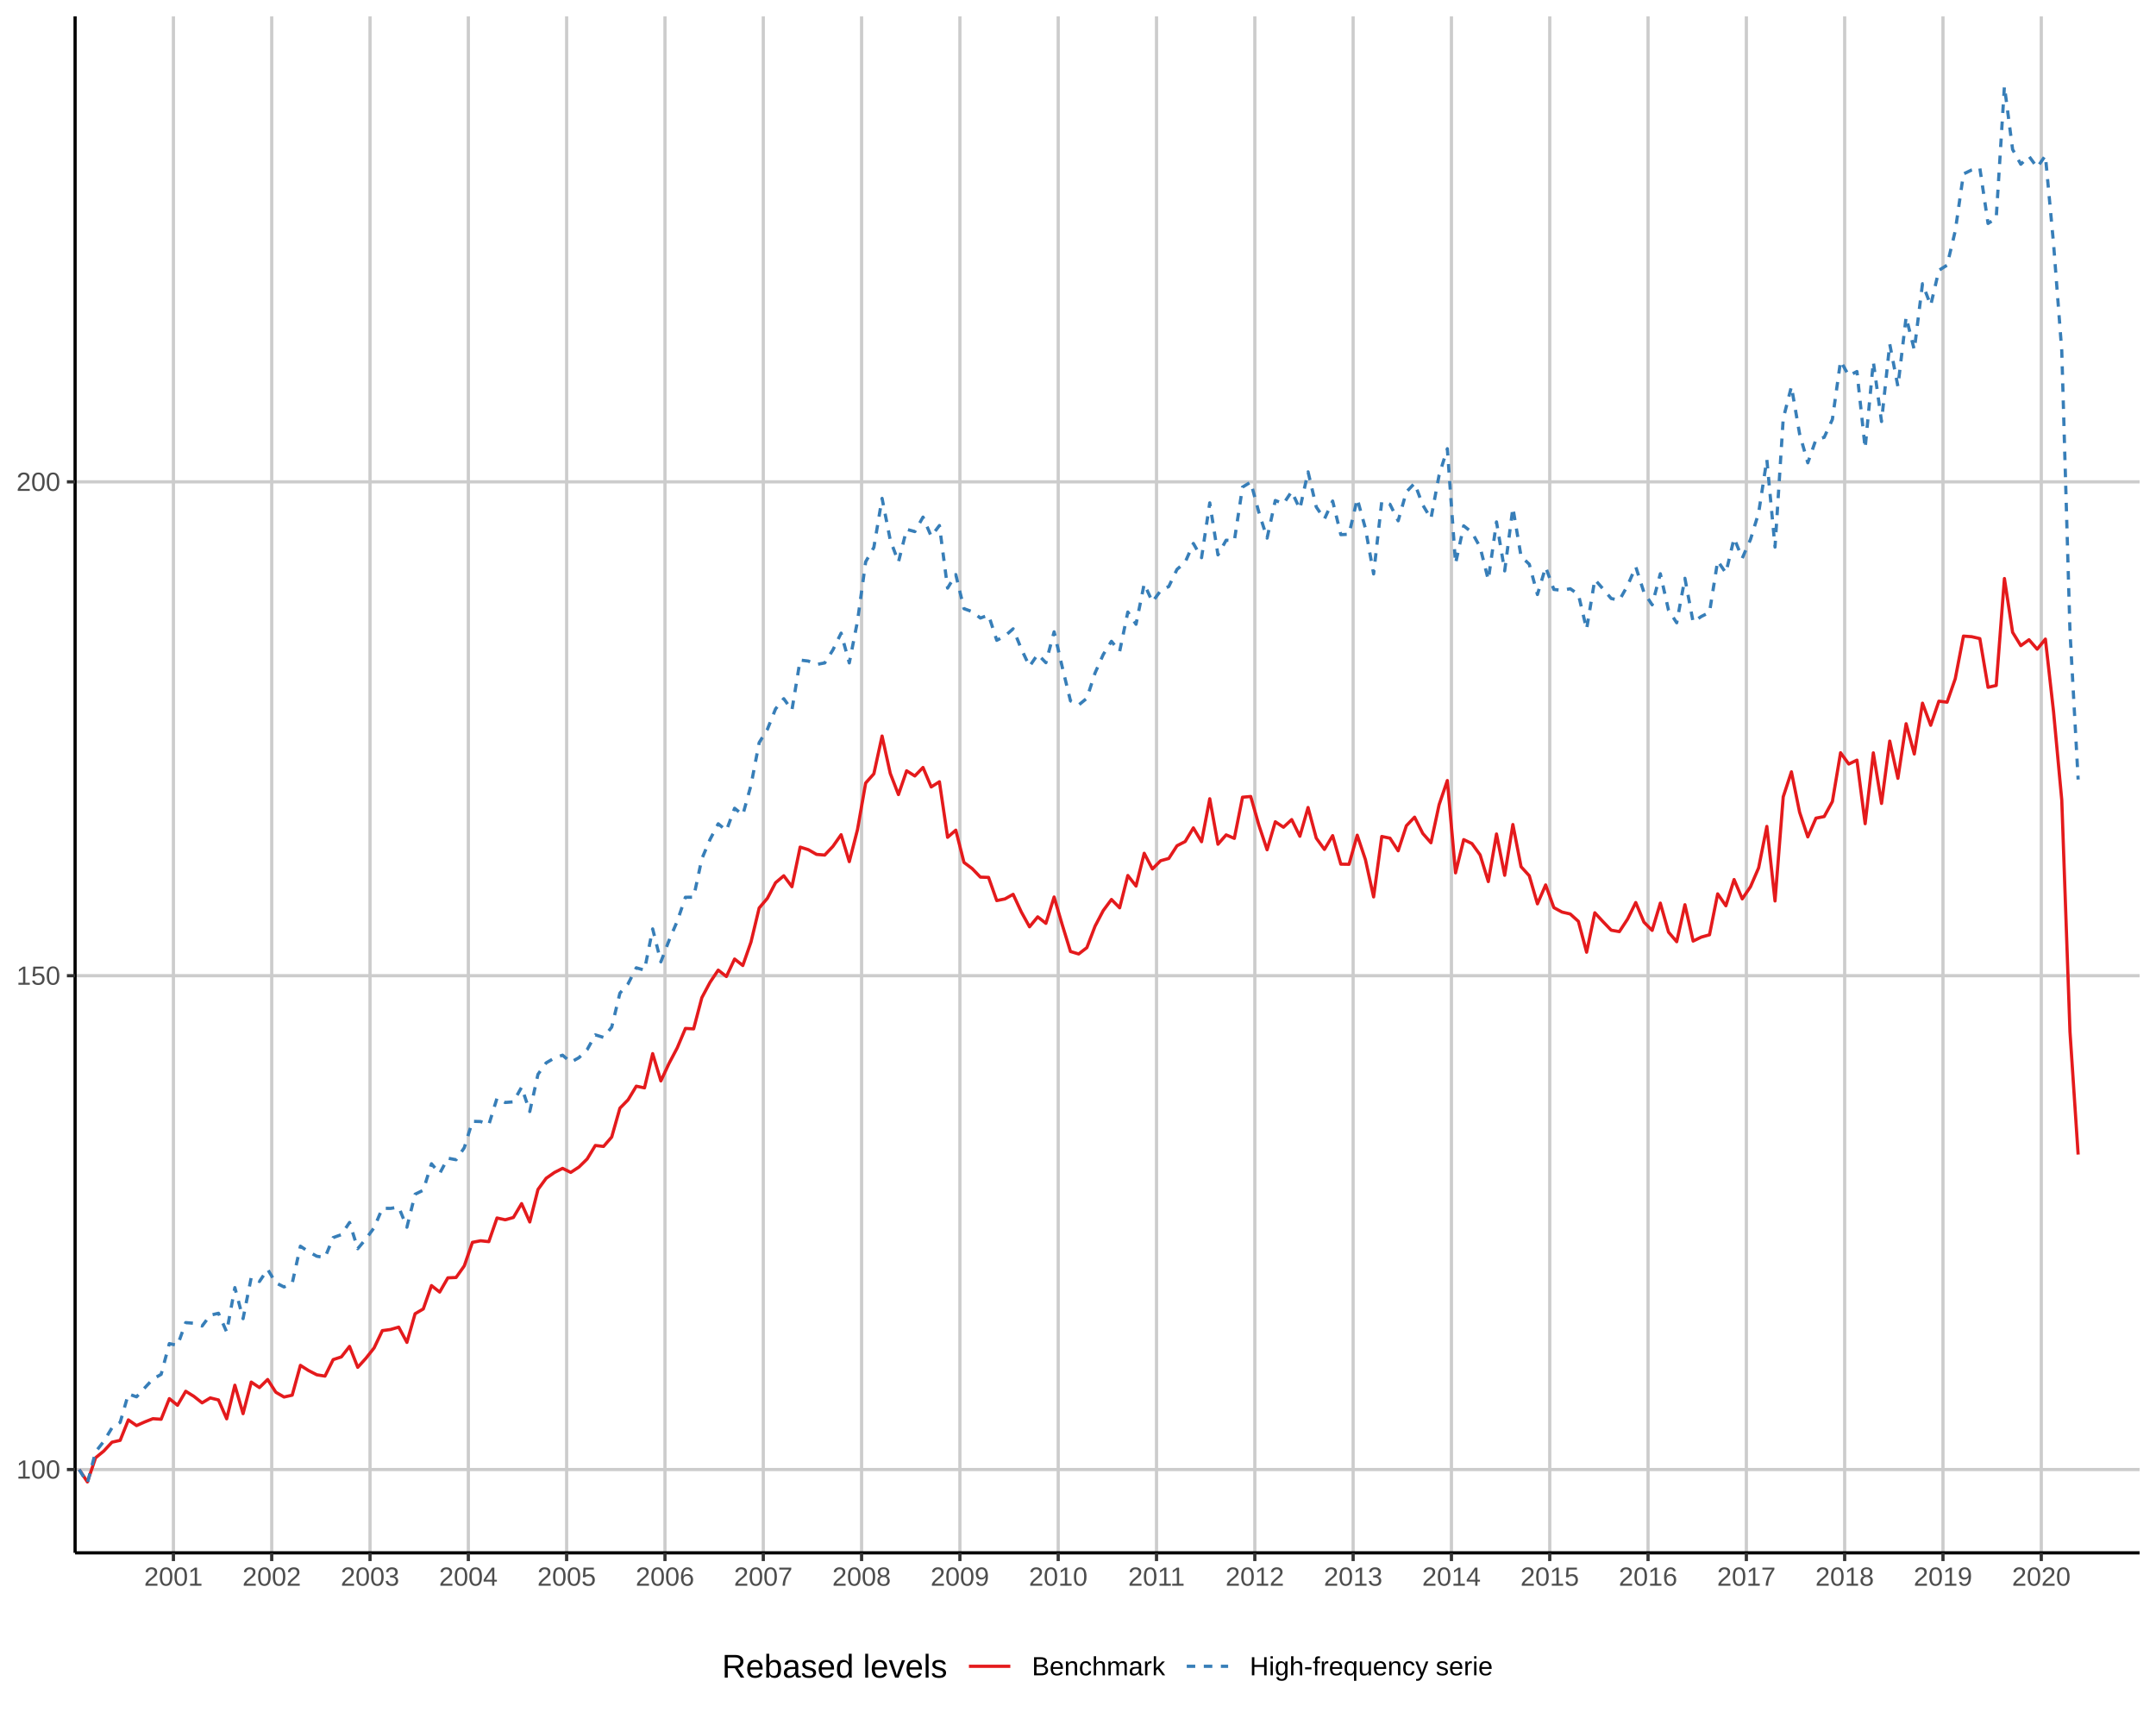
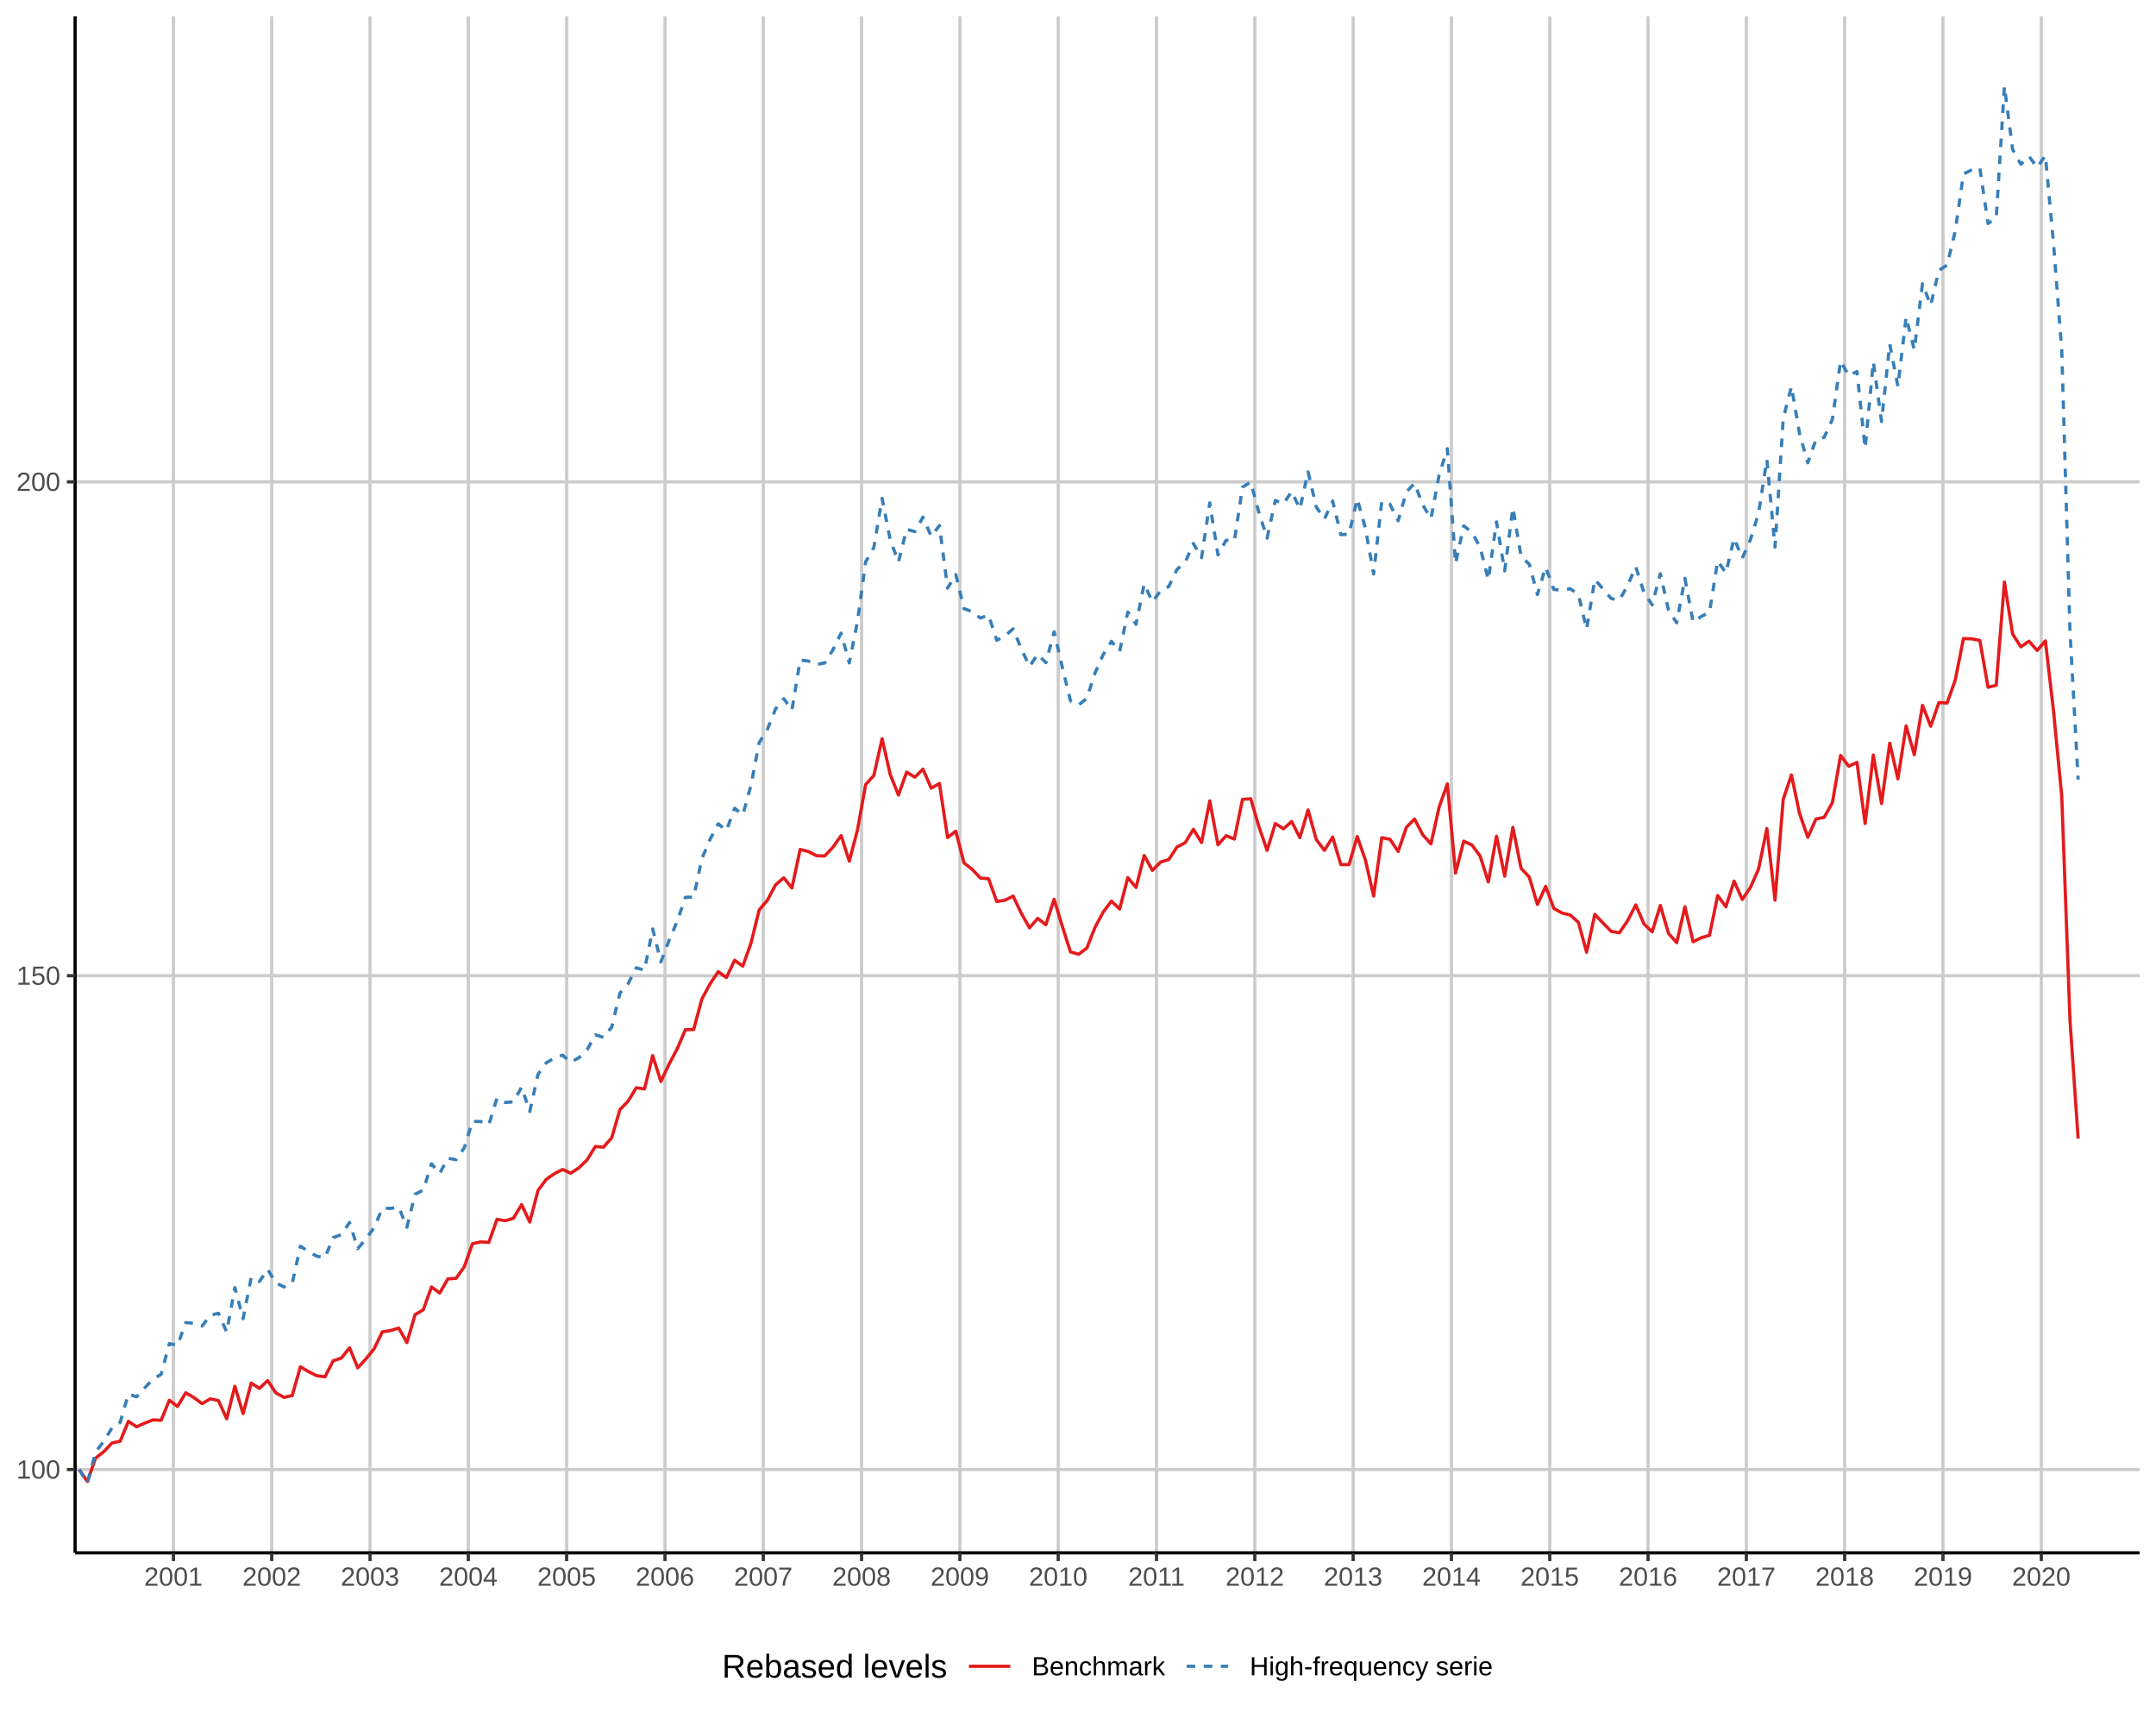
<svg xmlns="http://www.w3.org/2000/svg" viewBox="0 0 720.00 576.00">
  <defs>
    <style type="text/css">
    line, polyline, polygon, path, rect, circle {
      fill: none;
      stroke: #000000;
      stroke-linecap: round;
      stroke-linejoin: round;
      stroke-miterlimit: 10.00;
    }
  </style>
  </defs>
  <rect width="100%" height="100%" style="stroke: none; fill: #FFFFFF;" />
  <rect x="0.00" y="0.00" width="720.00" height="576.00" style="stroke-width: 1.07; stroke: #FFFFFF; fill: #FFFFFF;" />
  <defs>
    <clipPath id="cpMjUuMDh8NzE0LjUyfDUxOC41Mnw1LjQ4">
      <rect x="25.08" y="5.48" width="689.44" height="513.04" />
    </clipPath>
  </defs>
  <rect x="25.08" y="5.48" width="689.44" height="513.04" style="stroke-width: 1.07; stroke: none; fill: #FFFFFF;" clip-path="url(#cpMjUuMDh8NzE0LjUyfDUxOC41Mnw1LjQ4)" />
  <polyline points="25.08,490.70 714.52,490.70 " style="stroke-width: 1.07; stroke: #CCCCCC; stroke-linecap: butt;" clip-path="url(#cpMjUuMDh8NzE0LjUyfDUxOC41Mnw1LjQ4)" />
  <polyline points="25.08,325.80 714.52,325.80 " style="stroke-width: 1.07; stroke: #CCCCCC; stroke-linecap: butt;" clip-path="url(#cpMjUuMDh8NzE0LjUyfDUxOC41Mnw1LjQ4)" />
  <polyline points="25.08,160.90 714.52,160.90 " style="stroke-width: 1.07; stroke: #CCCCCC; stroke-linecap: butt;" clip-path="url(#cpMjUuMDh8NzE0LjUyfDUxOC41Mnw1LjQ4)" />
  <polyline points="57.91,518.52 57.91,5.48 " style="stroke-width: 1.07; stroke: #CCCCCC; stroke-linecap: butt;" clip-path="url(#cpMjUuMDh8NzE0LjUyfDUxOC41Mnw1LjQ4)" />
  <polyline points="90.74,518.52 90.74,5.48 " style="stroke-width: 1.07; stroke: #CCCCCC; stroke-linecap: butt;" clip-path="url(#cpMjUuMDh8NzE0LjUyfDUxOC41Mnw1LjQ4)" />
  <polyline points="123.57,518.52 123.57,5.48 " style="stroke-width: 1.07; stroke: #CCCCCC; stroke-linecap: butt;" clip-path="url(#cpMjUuMDh8NzE0LjUyfDUxOC41Mnw1LjQ4)" />
  <polyline points="156.40,518.52 156.40,5.48 " style="stroke-width: 1.07; stroke: #CCCCCC; stroke-linecap: butt;" clip-path="url(#cpMjUuMDh8NzE0LjUyfDUxOC41Mnw1LjQ4)" />
  <polyline points="189.23,518.52 189.23,5.48 " style="stroke-width: 1.07; stroke: #CCCCCC; stroke-linecap: butt;" clip-path="url(#cpMjUuMDh8NzE0LjUyfDUxOC41Mnw1LjQ4)" />
  <polyline points="222.07,518.52 222.07,5.48 " style="stroke-width: 1.07; stroke: #CCCCCC; stroke-linecap: butt;" clip-path="url(#cpMjUuMDh8NzE0LjUyfDUxOC41Mnw1LjQ4)" />
  <polyline points="254.90,518.52 254.90,5.48 " style="stroke-width: 1.07; stroke: #CCCCCC; stroke-linecap: butt;" clip-path="url(#cpMjUuMDh8NzE0LjUyfDUxOC41Mnw1LjQ4)" />
  <polyline points="287.73,518.52 287.73,5.48 " style="stroke-width: 1.07; stroke: #CCCCCC; stroke-linecap: butt;" clip-path="url(#cpMjUuMDh8NzE0LjUyfDUxOC41Mnw1LjQ4)" />
  <polyline points="320.56,518.52 320.56,5.48 " style="stroke-width: 1.07; stroke: #CCCCCC; stroke-linecap: butt;" clip-path="url(#cpMjUuMDh8NzE0LjUyfDUxOC41Mnw1LjQ4)" />
  <polyline points="353.39,518.52 353.39,5.48 " style="stroke-width: 1.07; stroke: #CCCCCC; stroke-linecap: butt;" clip-path="url(#cpMjUuMDh8NzE0LjUyfDUxOC41Mnw1LjQ4)" />
  <polyline points="386.22,518.52 386.22,5.48 " style="stroke-width: 1.07; stroke: #CCCCCC; stroke-linecap: butt;" clip-path="url(#cpMjUuMDh8NzE0LjUyfDUxOC41Mnw1LjQ4)" />
  <polyline points="419.05,518.52 419.05,5.48 " style="stroke-width: 1.07; stroke: #CCCCCC; stroke-linecap: butt;" clip-path="url(#cpMjUuMDh8NzE0LjUyfDUxOC41Mnw1LjQ4)" />
  <polyline points="451.88,518.52 451.88,5.48 " style="stroke-width: 1.07; stroke: #CCCCCC; stroke-linecap: butt;" clip-path="url(#cpMjUuMDh8NzE0LjUyfDUxOC41Mnw1LjQ4)" />
  <polyline points="484.71,518.52 484.71,5.48 " style="stroke-width: 1.07; stroke: #CCCCCC; stroke-linecap: butt;" clip-path="url(#cpMjUuMDh8NzE0LjUyfDUxOC41Mnw1LjQ4)" />
  <polyline points="517.54,518.52 517.54,5.48 " style="stroke-width: 1.07; stroke: #CCCCCC; stroke-linecap: butt;" clip-path="url(#cpMjUuMDh8NzE0LjUyfDUxOC41Mnw1LjQ4)" />
  <polyline points="550.37,518.52 550.37,5.48 " style="stroke-width: 1.07; stroke: #CCCCCC; stroke-linecap: butt;" clip-path="url(#cpMjUuMDh8NzE0LjUyfDUxOC41Mnw1LjQ4)" />
  <polyline points="583.20,518.52 583.20,5.48 " style="stroke-width: 1.07; stroke: #CCCCCC; stroke-linecap: butt;" clip-path="url(#cpMjUuMDh8NzE0LjUyfDUxOC41Mnw1LjQ4)" />
  <polyline points="616.03,518.52 616.03,5.48 " style="stroke-width: 1.07; stroke: #CCCCCC; stroke-linecap: butt;" clip-path="url(#cpMjUuMDh8NzE0LjUyfDUxOC41Mnw1LjQ4)" />
  <polyline points="648.86,518.52 648.86,5.48 " style="stroke-width: 1.07; stroke: #CCCCCC; stroke-linecap: butt;" clip-path="url(#cpMjUuMDh8NzE0LjUyfDUxOC41Mnw1LjQ4)" />
  <polyline points="681.69,518.52 681.69,5.48 " style="stroke-width: 1.07; stroke: #CCCCCC; stroke-linecap: butt;" clip-path="url(#cpMjUuMDh8NzE0LjUyfDUxOC41Mnw1LjQ4)" />
-   <polyline points="26.45,490.70 29.19,494.83 31.92,486.77 34.66,484.52 37.39,481.57 40.13,480.95 42.87,474.12 45.60,476.02 48.34,474.80 51.07,473.72 53.81,473.91 56.55,467.02 59.28,469.24 62.02,464.56 64.75,466.26 67.49,468.43 70.22,466.78 72.96,467.46 75.70,473.76 78.43,462.54 81.17,472.04 83.90,461.49 86.64,463.33 89.38,460.63 92.11,464.89 94.85,466.48 97.58,465.86 100.32,455.91 103.05,457.65 105.79,459.06 108.53,459.50 111.26,453.99 114.00,453.09 116.73,449.58 119.47,456.57 122.21,453.53 124.94,450.08 127.68,444.31 130.41,443.94 133.15,443.15 135.89,448.24 138.62,438.67 141.36,437.07 144.09,429.27 146.83,431.44 149.56,426.69 152.30,426.57 155.04,422.71 157.77,414.83 160.51,414.31 163.24,414.60 165.98,406.70 168.72,407.30 171.45,406.53 174.19,401.90 176.92,408.03 179.66,397.18 182.40,393.43 185.13,391.52 187.87,390.13 190.60,391.48 193.34,389.69 196.07,387.01 198.81,382.49 201.55,382.81 204.28,379.66 207.02,370.03 209.75,367.24 212.49,362.69 215.23,363.25 217.96,351.82 220.70,360.93 223.43,355.08 226.17,349.88 228.90,343.41 231.64,343.55 234.38,333.14 237.11,328.02 239.85,323.93 242.58,326.07 245.32,320.23 248.06,322.40 250.79,314.58 253.53,303.18 256.26,299.97 259.00,294.75 261.74,292.43 264.47,296.09 267.21,282.86 269.94,283.72 272.68,285.29 275.41,285.52 278.15,282.62 280.89,278.72 283.62,287.71 286.36,277.02 289.09,261.46 291.83,258.38 294.57,245.77 297.30,258.23 300.04,265.32 302.77,257.38 305.51,259.10 308.24,256.27 310.98,262.77 313.72,261.04 316.45,279.59 319.19,277.20 321.92,287.98 324.66,290.03 327.40,292.88 330.13,292.98 332.87,300.72 335.60,300.16 338.34,298.63 341.08,304.53 343.81,309.47 346.55,306.15 349.28,308.32 352.02,299.52 354.75,308.83 357.49,317.72 360.23,318.54 362.96,316.43 365.70,309.25 368.43,304.05 371.17,300.35 373.91,303.13 376.64,292.34 379.38,295.86 382.11,284.92 384.85,290.16 387.58,287.41 390.32,286.65 393.06,282.41 395.79,281.00 398.53,276.44 401.26,281.06 404.00,266.71 406.74,281.90 409.47,278.78 412.21,279.94 414.94,266.20 417.68,265.96 420.42,275.59 423.15,283.75 425.89,274.40 428.62,276.22 431.36,273.67 434.09,279.24 436.83,269.64 439.57,279.87 442.30,283.63 445.04,279.03 447.77,288.55 450.51,288.60 453.25,278.88 455.98,287.02 458.72,299.49 461.45,279.31 464.19,279.88 466.92,284.09 469.66,275.73 472.40,272.86 475.13,278.29 477.87,281.41 480.60,268.68 483.34,260.63 486.08,291.46 488.81,280.36 491.55,281.67 494.28,285.45 497.02,294.37 499.76,278.48 502.49,292.27 505.23,275.32 507.96,289.41 510.70,292.41 513.43,301.80 516.17,295.49 518.91,303.06 521.64,304.55 524.38,305.19 527.11,307.65 529.85,317.96 532.59,304.79 535.32,307.75 538.06,310.60 540.79,311.08 543.53,306.90 546.26,301.37 549.00,307.92 551.74,310.67 554.47,301.56 557.21,311.25 559.94,314.45 562.68,302.10 565.42,314.24 568.15,312.91 570.89,312.14 573.62,298.47 576.36,302.45 579.10,293.69 581.83,300.15 584.57,296.11 587.30,289.78 590.04,275.95 592.77,300.84 595.51,266.07 598.25,257.72 600.98,271.21 603.72,279.45 606.45,273.19 609.19,272.66 611.93,267.64 614.66,251.35 617.40,255.12 620.13,253.82 622.87,275.04 625.60,251.39 628.34,268.27 631.08,247.46 633.81,259.89 636.55,241.66 639.28,251.77 642.02,234.80 644.76,242.18 647.49,234.13 650.23,234.47 652.96,226.64 655.70,212.40 658.44,212.60 661.17,213.23 663.91,229.50 666.64,228.88 669.38,193.18 672.11,211.13 674.85,215.59 677.59,213.62 680.32,216.77 683.06,213.40 685.79,237.68 688.53,267.15 691.27,344.48 694.00,385.52 " style="stroke-width: 1.07; stroke: #E41A1C; stroke-linecap: butt;" clip-path="url(#cpMjUuMDh8NzE0LjUyfDUxOC41Mnw1LjQ4)" />
+   <polyline points="26.45,490.70 29.19,494.68 31.92,486.89 34.66,484.72 37.39,481.85 40.13,481.23 42.87,474.61 45.60,476.42 48.34,475.20 51.07,474.12 53.81,474.25 56.55,467.55 59.28,469.63 62.02,465.07 64.75,466.66 67.49,468.71 70.22,467.08 72.96,467.70 75.70,473.74 78.43,462.89 81.17,472.03 83.90,461.84 86.64,463.60 89.38,460.98 92.11,465.09 94.85,466.60 97.58,465.99 100.32,456.38 103.05,458.03 105.79,459.36 108.53,459.75 111.26,454.39 114.00,453.48 116.73,450.05 119.47,456.74 122.21,453.75 124.94,450.36 127.68,444.73 130.41,444.30 133.15,443.46 135.89,448.29 138.62,438.98 141.36,437.35 144.09,429.74 146.83,431.74 149.56,427.05 152.30,426.84 155.04,423.01 157.77,415.29 160.51,414.69 163.24,414.86 165.98,407.14 168.72,407.62 171.45,406.80 174.19,402.23 176.92,408.07 179.66,397.52 182.40,393.82 185.13,391.91 187.87,390.50 190.60,391.74 193.34,389.94 196.07,387.28 198.81,382.83 201.55,383.05 204.28,379.92 207.02,370.52 209.75,367.71 212.49,363.21 215.23,363.62 217.96,352.47 220.70,361.13 223.43,355.34 226.17,350.18 228.90,343.79 231.64,343.80 234.38,333.62 237.11,328.55 239.85,324.47 242.58,326.41 245.32,320.64 248.06,322.61 250.79,314.95 253.53,303.83 256.26,300.62 259.00,295.47 261.74,293.10 264.47,296.51 267.21,283.63 269.94,284.33 272.68,285.73 275.41,285.83 278.15,282.90 280.89,279.02 283.62,287.56 286.36,277.13 289.09,261.99 291.83,258.92 294.57,246.68 297.30,258.65 300.04,265.48 302.77,257.81 305.51,259.51 308.24,256.84 310.98,263.19 313.72,261.63 316.45,279.67 319.19,277.53 321.92,288.13 324.66,290.28 327.40,293.19 330.13,293.43 332.87,301.03 335.60,300.59 338.34,299.22 341.08,304.99 343.81,309.82 346.55,306.66 349.28,308.78 352.02,300.31 354.75,309.29 357.49,317.86 360.23,318.63 362.96,316.57 365.70,309.60 368.43,304.54 371.17,300.90 373.91,303.52 376.64,293.03 379.38,296.34 382.11,285.67 384.85,290.63 387.58,287.85 390.32,287.01 393.06,282.83 395.79,281.39 398.53,276.92 401.26,281.33 404.00,267.44 406.74,282.08 409.47,279.05 412.21,280.17 414.94,266.92 417.68,266.72 420.42,276.06 423.15,283.96 425.89,274.97 428.62,276.75 431.36,274.32 434.09,279.70 436.83,270.45 439.57,280.33 442.30,283.96 445.04,279.51 447.77,288.69 450.51,288.72 453.25,279.33 455.98,287.17 458.72,299.19 461.45,279.71 464.19,280.26 466.92,284.32 469.66,276.25 472.40,273.50 475.13,278.75 477.87,281.77 480.60,269.50 483.34,261.76 486.08,291.54 488.81,280.86 491.55,282.15 494.28,285.84 497.02,294.49 499.76,279.20 502.49,292.56 505.23,276.26 507.96,289.91 510.70,292.86 513.43,302.00 516.17,295.98 518.91,303.35 521.64,304.86 524.38,305.54 527.11,307.97 529.85,317.97 532.59,305.31 535.32,308.21 538.06,310.99 540.79,311.48 543.53,307.47 546.26,302.15 549.00,308.49 551.74,311.15 554.47,302.35 557.21,311.69 559.94,314.76 562.68,302.80 565.42,314.46 568.15,313.12 570.89,312.31 573.62,299.03 576.36,302.79 579.10,294.23 581.83,300.34 584.57,296.32 587.30,290.10 590.04,276.64 592.77,300.56 595.51,266.91 598.25,258.77 600.98,271.70 603.72,279.58 606.45,273.48 609.19,272.91 611.93,268.02 614.66,252.25 617.40,255.86 620.13,254.57 622.87,274.99 625.60,252.11 628.34,268.32 631.08,248.16 633.81,260.05 636.55,242.37 639.28,252.01 642.02,235.51 644.76,242.50 647.49,234.59 650.23,234.76 652.96,227.07 655.70,213.22 658.44,213.32 661.17,213.84 663.91,229.48 666.64,228.83 669.38,194.36 672.11,211.68 674.85,215.98 677.59,214.11 680.32,217.19 683.06,214.01 685.79,237.48 688.53,265.96 691.27,340.59 694.00,380.20 " style="stroke-width: 1.07; stroke: #E41A1C; stroke-linecap: butt;" clip-path="url(#cpMjUuMDh8NzE0LjUyfDUxOC41Mnw1LjQ4)" />
  <polyline points="26.45,490.70 29.19,495.20 31.92,484.79 34.66,481.29 37.39,476.77 40.13,474.96 42.87,465.47 45.60,466.41 48.34,463.42 51.07,460.48 53.81,458.92 56.55,448.64 59.28,449.25 62.02,441.64 64.75,441.85 67.49,442.77 70.22,439.17 72.96,438.51 75.70,444.77 78.43,429.95 81.17,440.32 83.90,426.55 86.64,427.90 89.38,423.86 92.11,428.37 94.85,429.73 97.58,428.53 100.32,416.12 103.05,417.94 105.79,419.47 108.53,419.91 111.26,413.25 114.00,412.26 116.73,408.20 119.47,416.95 122.21,413.65 124.94,409.94 127.68,403.45 130.41,403.50 133.15,403.07 135.89,409.78 138.62,398.77 141.36,397.42 144.09,388.59 146.83,391.84 149.56,386.73 152.30,387.25 155.04,383.26 157.77,374.42 160.51,374.50 163.24,375.56 165.98,366.70 168.72,368.13 171.45,367.92 174.19,363.02 176.92,371.15 179.66,358.73 182.40,354.90 185.13,353.30 187.87,352.34 190.60,354.70 193.34,353.17 196.07,350.51 198.81,345.56 201.55,346.40 204.28,342.97 207.02,331.62 209.75,328.49 212.49,323.16 215.23,323.95 217.96,310.17 220.70,321.18 223.43,314.02 226.17,307.59 228.90,299.61 231.64,299.59 234.38,286.77 237.11,280.31 239.85,275.07 242.58,277.33 245.32,269.89 248.06,272.12 250.79,262.22 253.53,247.96 256.26,243.57 259.00,236.71 261.74,233.30 264.47,237.11 267.21,220.41 269.94,220.74 272.68,221.88 275.41,221.36 278.15,217.01 280.89,211.41 283.62,221.35 286.36,207.45 289.09,187.59 291.83,182.79 294.57,166.41 297.30,180.31 300.04,187.66 302.77,176.75 305.51,177.50 308.24,172.67 310.98,179.08 313.72,175.48 316.45,196.37 319.19,191.86 321.92,203.24 324.66,204.23 327.40,206.37 330.13,205.38 332.87,213.81 335.60,212.38 338.34,209.97 341.08,216.72 343.81,222.51 346.55,218.48 349.28,221.28 352.02,210.98 354.75,222.80 357.49,234.03 360.23,235.40 362.96,233.16 365.70,224.70 368.43,218.56 371.17,214.14 373.91,217.51 376.64,204.36 379.38,208.45 382.11,194.96 384.85,200.99 387.58,197.25 390.32,195.84 393.06,190.13 395.79,187.75 398.53,181.47 401.26,186.22 404.00,167.91 406.74,185.28 409.47,180.38 412.21,180.58 414.94,162.65 417.68,160.97 420.42,171.16 423.15,179.68 425.89,167.12 428.62,168.20 431.36,164.11 434.09,169.95 436.83,157.56 439.57,169.29 442.30,173.30 445.04,167.30 447.77,178.53 450.51,178.39 453.25,166.55 455.98,176.43 458.72,191.64 461.45,167.41 464.19,168.40 466.92,173.90 469.66,164.26 472.40,161.37 475.13,168.62 477.87,173.16 480.60,158.61 483.34,149.83 486.08,188.20 488.81,175.58 491.55,177.76 494.28,182.69 497.02,193.62 499.76,174.27 502.49,190.63 505.23,169.54 507.96,185.80 510.70,188.40 513.43,198.52 516.17,189.38 518.91,196.82 521.64,197.12 524.38,196.59 527.11,198.49 529.85,210.10 532.59,193.50 535.32,196.63 538.06,199.85 540.79,200.41 543.53,195.54 546.26,189.25 549.00,197.80 551.74,201.96 554.47,191.58 557.21,203.79 559.94,207.95 562.68,193.10 565.42,207.72 568.15,205.85 570.89,204.48 573.62,187.30 576.36,191.32 579.10,179.73 581.83,186.38 584.57,180.15 587.30,171.27 590.04,153.47 592.77,182.68 595.51,139.80 598.25,129.06 600.98,144.90 603.72,154.53 606.45,146.74 609.19,146.04 611.93,140.04 614.66,120.53 617.40,125.46 620.13,124.05 622.87,149.69 625.60,120.79 628.34,140.75 631.08,114.88 633.81,129.04 636.55,105.87 639.28,116.81 642.02,94.74 644.76,101.95 647.49,90.27 650.23,88.54 652.96,77.10 655.70,58.09 658.44,56.76 661.17,56.13 663.91,74.62 666.64,72.85 669.38,28.80 672.11,49.90 674.85,54.84 677.59,52.19 680.32,55.92 683.06,51.96 685.79,81.41 688.53,117.11 691.27,210.70 694.00,260.30 " style="stroke-width: 1.07; stroke: #377EB8; stroke-dasharray: 2.85,2.85; stroke-linecap: butt;" clip-path="url(#cpMjUuMDh8NzE0LjUyfDUxOC41Mnw1LjQ4)" />
  <defs>
    <clipPath id="cpMC4wMHw3MjAuMDB8NTc2LjAwfDAuMDA=">
      <rect x="0.00" y="0.00" width="720.00" height="576.00" />
    </clipPath>
  </defs>
  <polyline points="25.08,518.52 25.08,5.48 " style="stroke-width: 1.07; stroke-linecap: butt;" clip-path="url(#cpMC4wMHw3MjAuMDB8NTc2LjAwfDAuMDA=)" />
  <g clip-path="url(#cpMC4wMHw3MjAuMDB8NTc2LjAwfDAuMDA=)">
    <text x="5.48" y="493.72" style="font-size: 8.80px; fill: #4D4D4D; font-family: Liberation Sans;" textLength="14.67px" lengthAdjust="spacingAndGlyphs">100</text>
  </g>
  <g clip-path="url(#cpMC4wMHw3MjAuMDB8NTc2LjAwfDAuMDA=)">
    <text x="5.48" y="328.82" style="font-size: 8.80px; fill: #4D4D4D; font-family: Liberation Sans;" textLength="14.67px" lengthAdjust="spacingAndGlyphs">150</text>
  </g>
  <g clip-path="url(#cpMC4wMHw3MjAuMDB8NTc2LjAwfDAuMDA=)">
    <text x="5.48" y="163.92" style="font-size: 8.80px; fill: #4D4D4D; font-family: Liberation Sans;" textLength="14.67px" lengthAdjust="spacingAndGlyphs">200</text>
  </g>
  <polyline points="22.34,490.70 25.08,490.70 " style="stroke-width: 1.07; stroke: #333333; stroke-linecap: butt;" clip-path="url(#cpMC4wMHw3MjAuMDB8NTc2LjAwfDAuMDA=)" />
  <polyline points="22.34,325.80 25.08,325.80 " style="stroke-width: 1.07; stroke: #333333; stroke-linecap: butt;" clip-path="url(#cpMC4wMHw3MjAuMDB8NTc2LjAwfDAuMDA=)" />
  <polyline points="22.34,160.90 25.08,160.90 " style="stroke-width: 1.07; stroke: #333333; stroke-linecap: butt;" clip-path="url(#cpMC4wMHw3MjAuMDB8NTc2LjAwfDAuMDA=)" />
  <polyline points="25.08,518.52 714.52,518.52 " style="stroke-width: 1.07; stroke-linecap: butt;" clip-path="url(#cpMC4wMHw3MjAuMDB8NTc2LjAwfDAuMDA=)" />
  <polyline points="57.91,521.26 57.91,518.52 " style="stroke-width: 1.07; stroke: #333333; stroke-linecap: butt;" clip-path="url(#cpMC4wMHw3MjAuMDB8NTc2LjAwfDAuMDA=)" />
  <polyline points="90.74,521.26 90.74,518.52 " style="stroke-width: 1.07; stroke: #333333; stroke-linecap: butt;" clip-path="url(#cpMC4wMHw3MjAuMDB8NTc2LjAwfDAuMDA=)" />
  <polyline points="123.57,521.26 123.57,518.52 " style="stroke-width: 1.07; stroke: #333333; stroke-linecap: butt;" clip-path="url(#cpMC4wMHw3MjAuMDB8NTc2LjAwfDAuMDA=)" />
  <polyline points="156.40,521.26 156.40,518.52 " style="stroke-width: 1.07; stroke: #333333; stroke-linecap: butt;" clip-path="url(#cpMC4wMHw3MjAuMDB8NTc2LjAwfDAuMDA=)" />
  <polyline points="189.23,521.26 189.23,518.52 " style="stroke-width: 1.07; stroke: #333333; stroke-linecap: butt;" clip-path="url(#cpMC4wMHw3MjAuMDB8NTc2LjAwfDAuMDA=)" />
  <polyline points="222.07,521.26 222.07,518.52 " style="stroke-width: 1.07; stroke: #333333; stroke-linecap: butt;" clip-path="url(#cpMC4wMHw3MjAuMDB8NTc2LjAwfDAuMDA=)" />
  <polyline points="254.90,521.26 254.90,518.52 " style="stroke-width: 1.07; stroke: #333333; stroke-linecap: butt;" clip-path="url(#cpMC4wMHw3MjAuMDB8NTc2LjAwfDAuMDA=)" />
  <polyline points="287.73,521.26 287.73,518.52 " style="stroke-width: 1.07; stroke: #333333; stroke-linecap: butt;" clip-path="url(#cpMC4wMHw3MjAuMDB8NTc2LjAwfDAuMDA=)" />
  <polyline points="320.56,521.26 320.56,518.52 " style="stroke-width: 1.07; stroke: #333333; stroke-linecap: butt;" clip-path="url(#cpMC4wMHw3MjAuMDB8NTc2LjAwfDAuMDA=)" />
  <polyline points="353.39,521.26 353.39,518.52 " style="stroke-width: 1.07; stroke: #333333; stroke-linecap: butt;" clip-path="url(#cpMC4wMHw3MjAuMDB8NTc2LjAwfDAuMDA=)" />
  <polyline points="386.22,521.26 386.22,518.52 " style="stroke-width: 1.07; stroke: #333333; stroke-linecap: butt;" clip-path="url(#cpMC4wMHw3MjAuMDB8NTc2LjAwfDAuMDA=)" />
  <polyline points="419.05,521.26 419.05,518.52 " style="stroke-width: 1.07; stroke: #333333; stroke-linecap: butt;" clip-path="url(#cpMC4wMHw3MjAuMDB8NTc2LjAwfDAuMDA=)" />
  <polyline points="451.88,521.26 451.88,518.52 " style="stroke-width: 1.07; stroke: #333333; stroke-linecap: butt;" clip-path="url(#cpMC4wMHw3MjAuMDB8NTc2LjAwfDAuMDA=)" />
  <polyline points="484.71,521.26 484.71,518.52 " style="stroke-width: 1.07; stroke: #333333; stroke-linecap: butt;" clip-path="url(#cpMC4wMHw3MjAuMDB8NTc2LjAwfDAuMDA=)" />
  <polyline points="517.54,521.26 517.54,518.52 " style="stroke-width: 1.07; stroke: #333333; stroke-linecap: butt;" clip-path="url(#cpMC4wMHw3MjAuMDB8NTc2LjAwfDAuMDA=)" />
  <polyline points="550.37,521.26 550.37,518.52 " style="stroke-width: 1.07; stroke: #333333; stroke-linecap: butt;" clip-path="url(#cpMC4wMHw3MjAuMDB8NTc2LjAwfDAuMDA=)" />
  <polyline points="583.20,521.26 583.20,518.52 " style="stroke-width: 1.07; stroke: #333333; stroke-linecap: butt;" clip-path="url(#cpMC4wMHw3MjAuMDB8NTc2LjAwfDAuMDA=)" />
  <polyline points="616.03,521.26 616.03,518.52 " style="stroke-width: 1.07; stroke: #333333; stroke-linecap: butt;" clip-path="url(#cpMC4wMHw3MjAuMDB8NTc2LjAwfDAuMDA=)" />
  <polyline points="648.86,521.26 648.86,518.52 " style="stroke-width: 1.07; stroke: #333333; stroke-linecap: butt;" clip-path="url(#cpMC4wMHw3MjAuMDB8NTc2LjAwfDAuMDA=)" />
  <polyline points="681.69,521.26 681.69,518.52 " style="stroke-width: 1.07; stroke: #333333; stroke-linecap: butt;" clip-path="url(#cpMC4wMHw3MjAuMDB8NTc2LjAwfDAuMDA=)" />
  <g clip-path="url(#cpMC4wMHw3MjAuMDB8NTc2LjAwfDAuMDA=)">
    <text x="48.13" y="529.49" style="font-size: 8.80px; fill: #4D4D4D; font-family: Liberation Sans;" textLength="19.56px" lengthAdjust="spacingAndGlyphs">2001</text>
  </g>
  <g clip-path="url(#cpMC4wMHw3MjAuMDB8NTc2LjAwfDAuMDA=)">
    <text x="80.96" y="529.49" style="font-size: 8.80px; fill: #4D4D4D; font-family: Liberation Sans;" textLength="19.56px" lengthAdjust="spacingAndGlyphs">2002</text>
  </g>
  <g clip-path="url(#cpMC4wMHw3MjAuMDB8NTc2LjAwfDAuMDA=)">
    <text x="113.79" y="529.49" style="font-size: 8.80px; fill: #4D4D4D; font-family: Liberation Sans;" textLength="19.56px" lengthAdjust="spacingAndGlyphs">2003</text>
  </g>
  <g clip-path="url(#cpMC4wMHw3MjAuMDB8NTc2LjAwfDAuMDA=)">
    <text x="146.62" y="529.49" style="font-size: 8.80px; fill: #4D4D4D; font-family: Liberation Sans;" textLength="19.56px" lengthAdjust="spacingAndGlyphs">2004</text>
  </g>
  <g clip-path="url(#cpMC4wMHw3MjAuMDB8NTc2LjAwfDAuMDA=)">
    <text x="179.45" y="529.49" style="font-size: 8.80px; fill: #4D4D4D; font-family: Liberation Sans;" textLength="19.56px" lengthAdjust="spacingAndGlyphs">2005</text>
  </g>
  <g clip-path="url(#cpMC4wMHw3MjAuMDB8NTc2LjAwfDAuMDA=)">
    <text x="212.28" y="529.49" style="font-size: 8.80px; fill: #4D4D4D; font-family: Liberation Sans;" textLength="19.56px" lengthAdjust="spacingAndGlyphs">2006</text>
  </g>
  <g clip-path="url(#cpMC4wMHw3MjAuMDB8NTc2LjAwfDAuMDA=)">
    <text x="245.11" y="529.49" style="font-size: 8.80px; fill: #4D4D4D; font-family: Liberation Sans;" textLength="19.56px" lengthAdjust="spacingAndGlyphs">2007</text>
  </g>
  <g clip-path="url(#cpMC4wMHw3MjAuMDB8NTc2LjAwfDAuMDA=)">
    <text x="277.94" y="529.49" style="font-size: 8.80px; fill: #4D4D4D; font-family: Liberation Sans;" textLength="19.56px" lengthAdjust="spacingAndGlyphs">2008</text>
  </g>
  <g clip-path="url(#cpMC4wMHw3MjAuMDB8NTc2LjAwfDAuMDA=)">
    <text x="310.77" y="529.49" style="font-size: 8.80px; fill: #4D4D4D; font-family: Liberation Sans;" textLength="19.56px" lengthAdjust="spacingAndGlyphs">2009</text>
  </g>
  <g clip-path="url(#cpMC4wMHw3MjAuMDB8NTc2LjAwfDAuMDA=)">
    <text x="343.61" y="529.49" style="font-size: 8.80px; fill: #4D4D4D; font-family: Liberation Sans;" textLength="19.56px" lengthAdjust="spacingAndGlyphs">2010</text>
  </g>
  <g clip-path="url(#cpMC4wMHw3MjAuMDB8NTc2LjAwfDAuMDA=)">
    <text x="376.76" y="529.49" style="font-size: 8.80px; fill: #4D4D4D; font-family: Liberation Sans;" textLength="18.91px" lengthAdjust="spacingAndGlyphs">2011</text>
  </g>
  <g clip-path="url(#cpMC4wMHw3MjAuMDB8NTc2LjAwfDAuMDA=)">
    <text x="409.27" y="529.49" style="font-size: 8.80px; fill: #4D4D4D; font-family: Liberation Sans;" textLength="19.56px" lengthAdjust="spacingAndGlyphs">2012</text>
  </g>
  <g clip-path="url(#cpMC4wMHw3MjAuMDB8NTc2LjAwfDAuMDA=)">
    <text x="442.10" y="529.49" style="font-size: 8.80px; fill: #4D4D4D; font-family: Liberation Sans;" textLength="19.56px" lengthAdjust="spacingAndGlyphs">2013</text>
  </g>
  <g clip-path="url(#cpMC4wMHw3MjAuMDB8NTc2LjAwfDAuMDA=)">
    <text x="474.93" y="529.49" style="font-size: 8.80px; fill: #4D4D4D; font-family: Liberation Sans;" textLength="19.56px" lengthAdjust="spacingAndGlyphs">2014</text>
  </g>
  <g clip-path="url(#cpMC4wMHw3MjAuMDB8NTc2LjAwfDAuMDA=)">
    <text x="507.76" y="529.49" style="font-size: 8.80px; fill: #4D4D4D; font-family: Liberation Sans;" textLength="19.56px" lengthAdjust="spacingAndGlyphs">2015</text>
  </g>
  <g clip-path="url(#cpMC4wMHw3MjAuMDB8NTc2LjAwfDAuMDA=)">
    <text x="540.59" y="529.49" style="font-size: 8.80px; fill: #4D4D4D; font-family: Liberation Sans;" textLength="19.56px" lengthAdjust="spacingAndGlyphs">2016</text>
  </g>
  <g clip-path="url(#cpMC4wMHw3MjAuMDB8NTc2LjAwfDAuMDA=)">
    <text x="573.42" y="529.49" style="font-size: 8.80px; fill: #4D4D4D; font-family: Liberation Sans;" textLength="19.56px" lengthAdjust="spacingAndGlyphs">2017</text>
  </g>
  <g clip-path="url(#cpMC4wMHw3MjAuMDB8NTc2LjAwfDAuMDA=)">
    <text x="606.25" y="529.49" style="font-size: 8.80px; fill: #4D4D4D; font-family: Liberation Sans;" textLength="19.56px" lengthAdjust="spacingAndGlyphs">2018</text>
  </g>
  <g clip-path="url(#cpMC4wMHw3MjAuMDB8NTc2LjAwfDAuMDA=)">
    <text x="639.08" y="529.49" style="font-size: 8.80px; fill: #4D4D4D; font-family: Liberation Sans;" textLength="19.56px" lengthAdjust="spacingAndGlyphs">2019</text>
  </g>
  <g clip-path="url(#cpMC4wMHw3MjAuMDB8NTc2LjAwfDAuMDA=)">
    <text x="671.91" y="529.49" style="font-size: 8.80px; fill: #4D4D4D; font-family: Liberation Sans;" textLength="19.56px" lengthAdjust="spacingAndGlyphs">2020</text>
  </g>
  <rect x="235.64" y="542.28" width="268.33" height="28.24" style="stroke-width: 1.07; stroke: none; fill: #FFFFFF;" clip-path="url(#cpMC4wMHw3MjAuMDB8NTc2LjAwfDAuMDA=)" />
  <g clip-path="url(#cpMC4wMHw3MjAuMDB8NTc2LjAwfDAuMDA=)">
    <text x="241.12" y="560.18" style="font-size: 11.00px; font-family: Liberation Sans;" textLength="75.25px" lengthAdjust="spacingAndGlyphs">Rebased levels</text>
  </g>
  <line x1="323.57" y1="556.40" x2="337.40" y2="556.40" style="stroke-width: 1.07; stroke: #E41A1C; stroke-linecap: butt;" clip-path="url(#cpMC4wMHw3MjAuMDB8NTc2LjAwfDAuMDA=)" />
  <line x1="396.31" y1="556.40" x2="410.14" y2="556.40" style="stroke-width: 1.07; stroke: #377EB8; stroke-dasharray: 2.85,2.85; stroke-linecap: butt;" clip-path="url(#cpMC4wMHw3MjAuMDB8NTc2LjAwfDAuMDA=)" />
  <g clip-path="url(#cpMC4wMHw3MjAuMDB8NTc2LjAwfDAuMDA=)">
    <text x="344.61" y="559.42" style="font-size: 8.80px; font-family: Liberation Sans;" textLength="44.50px" lengthAdjust="spacingAndGlyphs">Benchmark</text>
  </g>
  <g clip-path="url(#cpMC4wMHw3MjAuMDB8NTc2LjAwfDAuMDA=)">
    <text x="417.35" y="559.42" style="font-size: 8.80px; font-family: Liberation Sans;" textLength="81.14px" lengthAdjust="spacingAndGlyphs">High-frequency serie</text>
  </g>
</svg>
